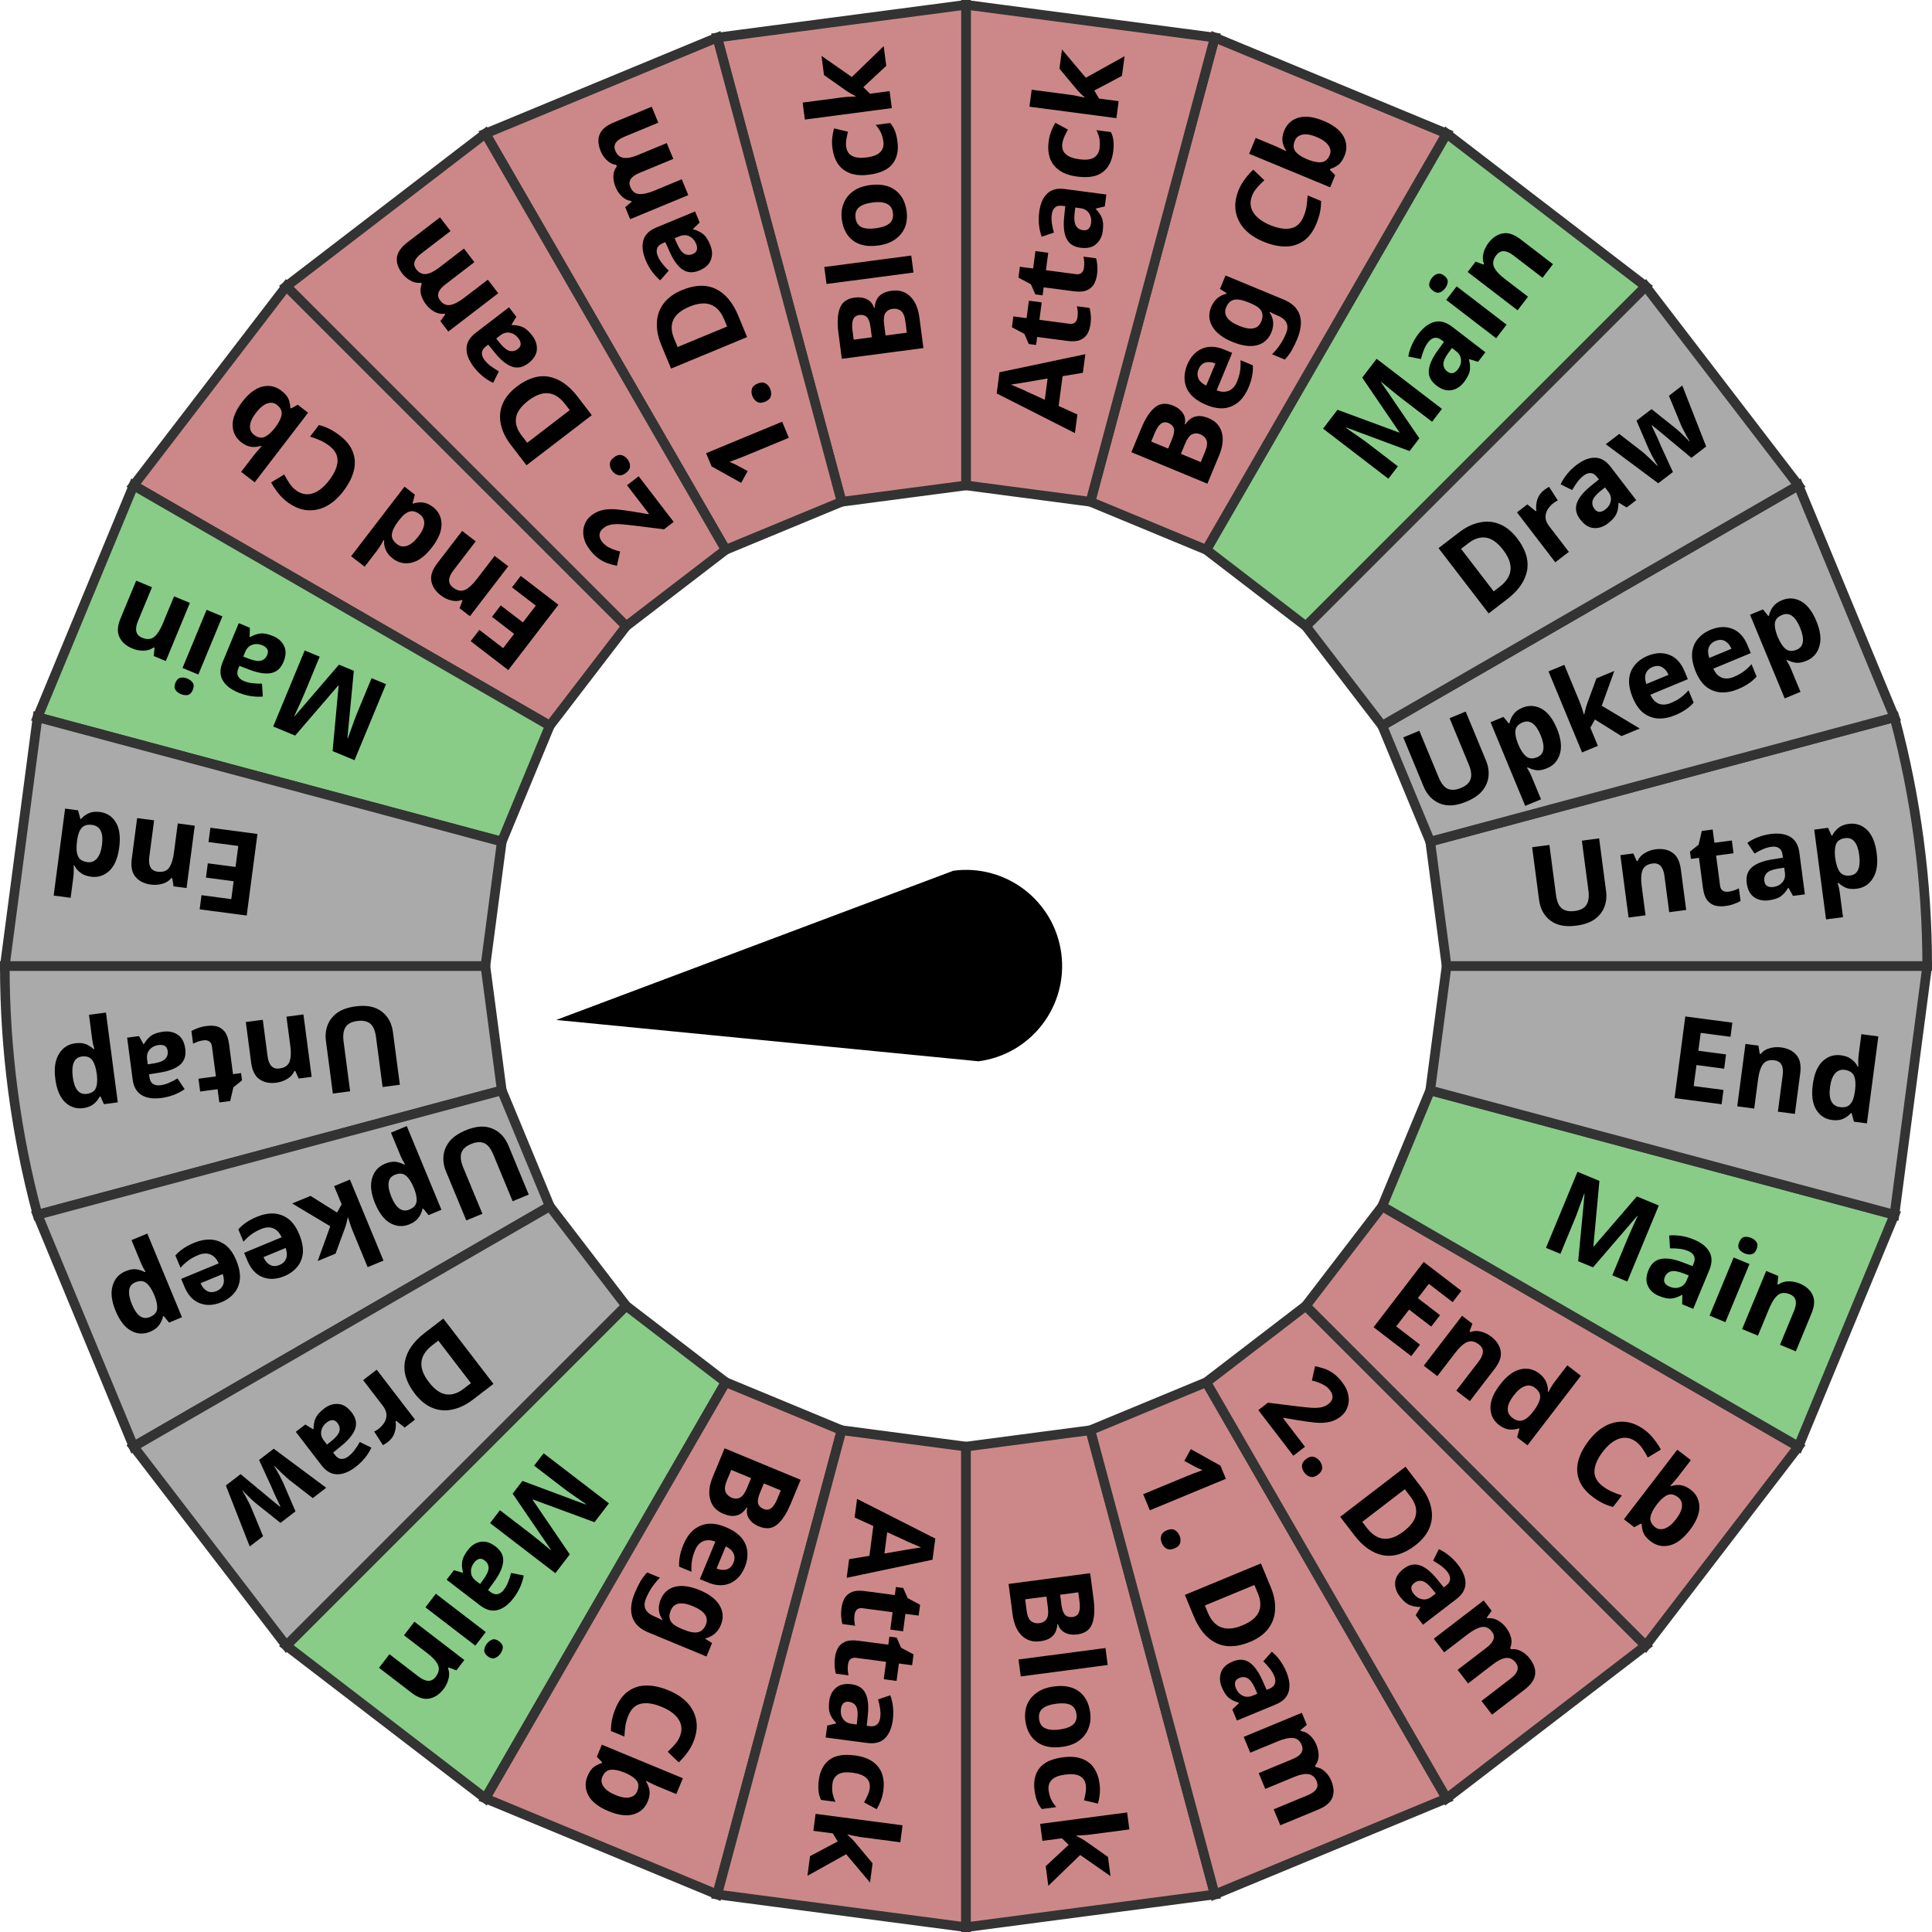
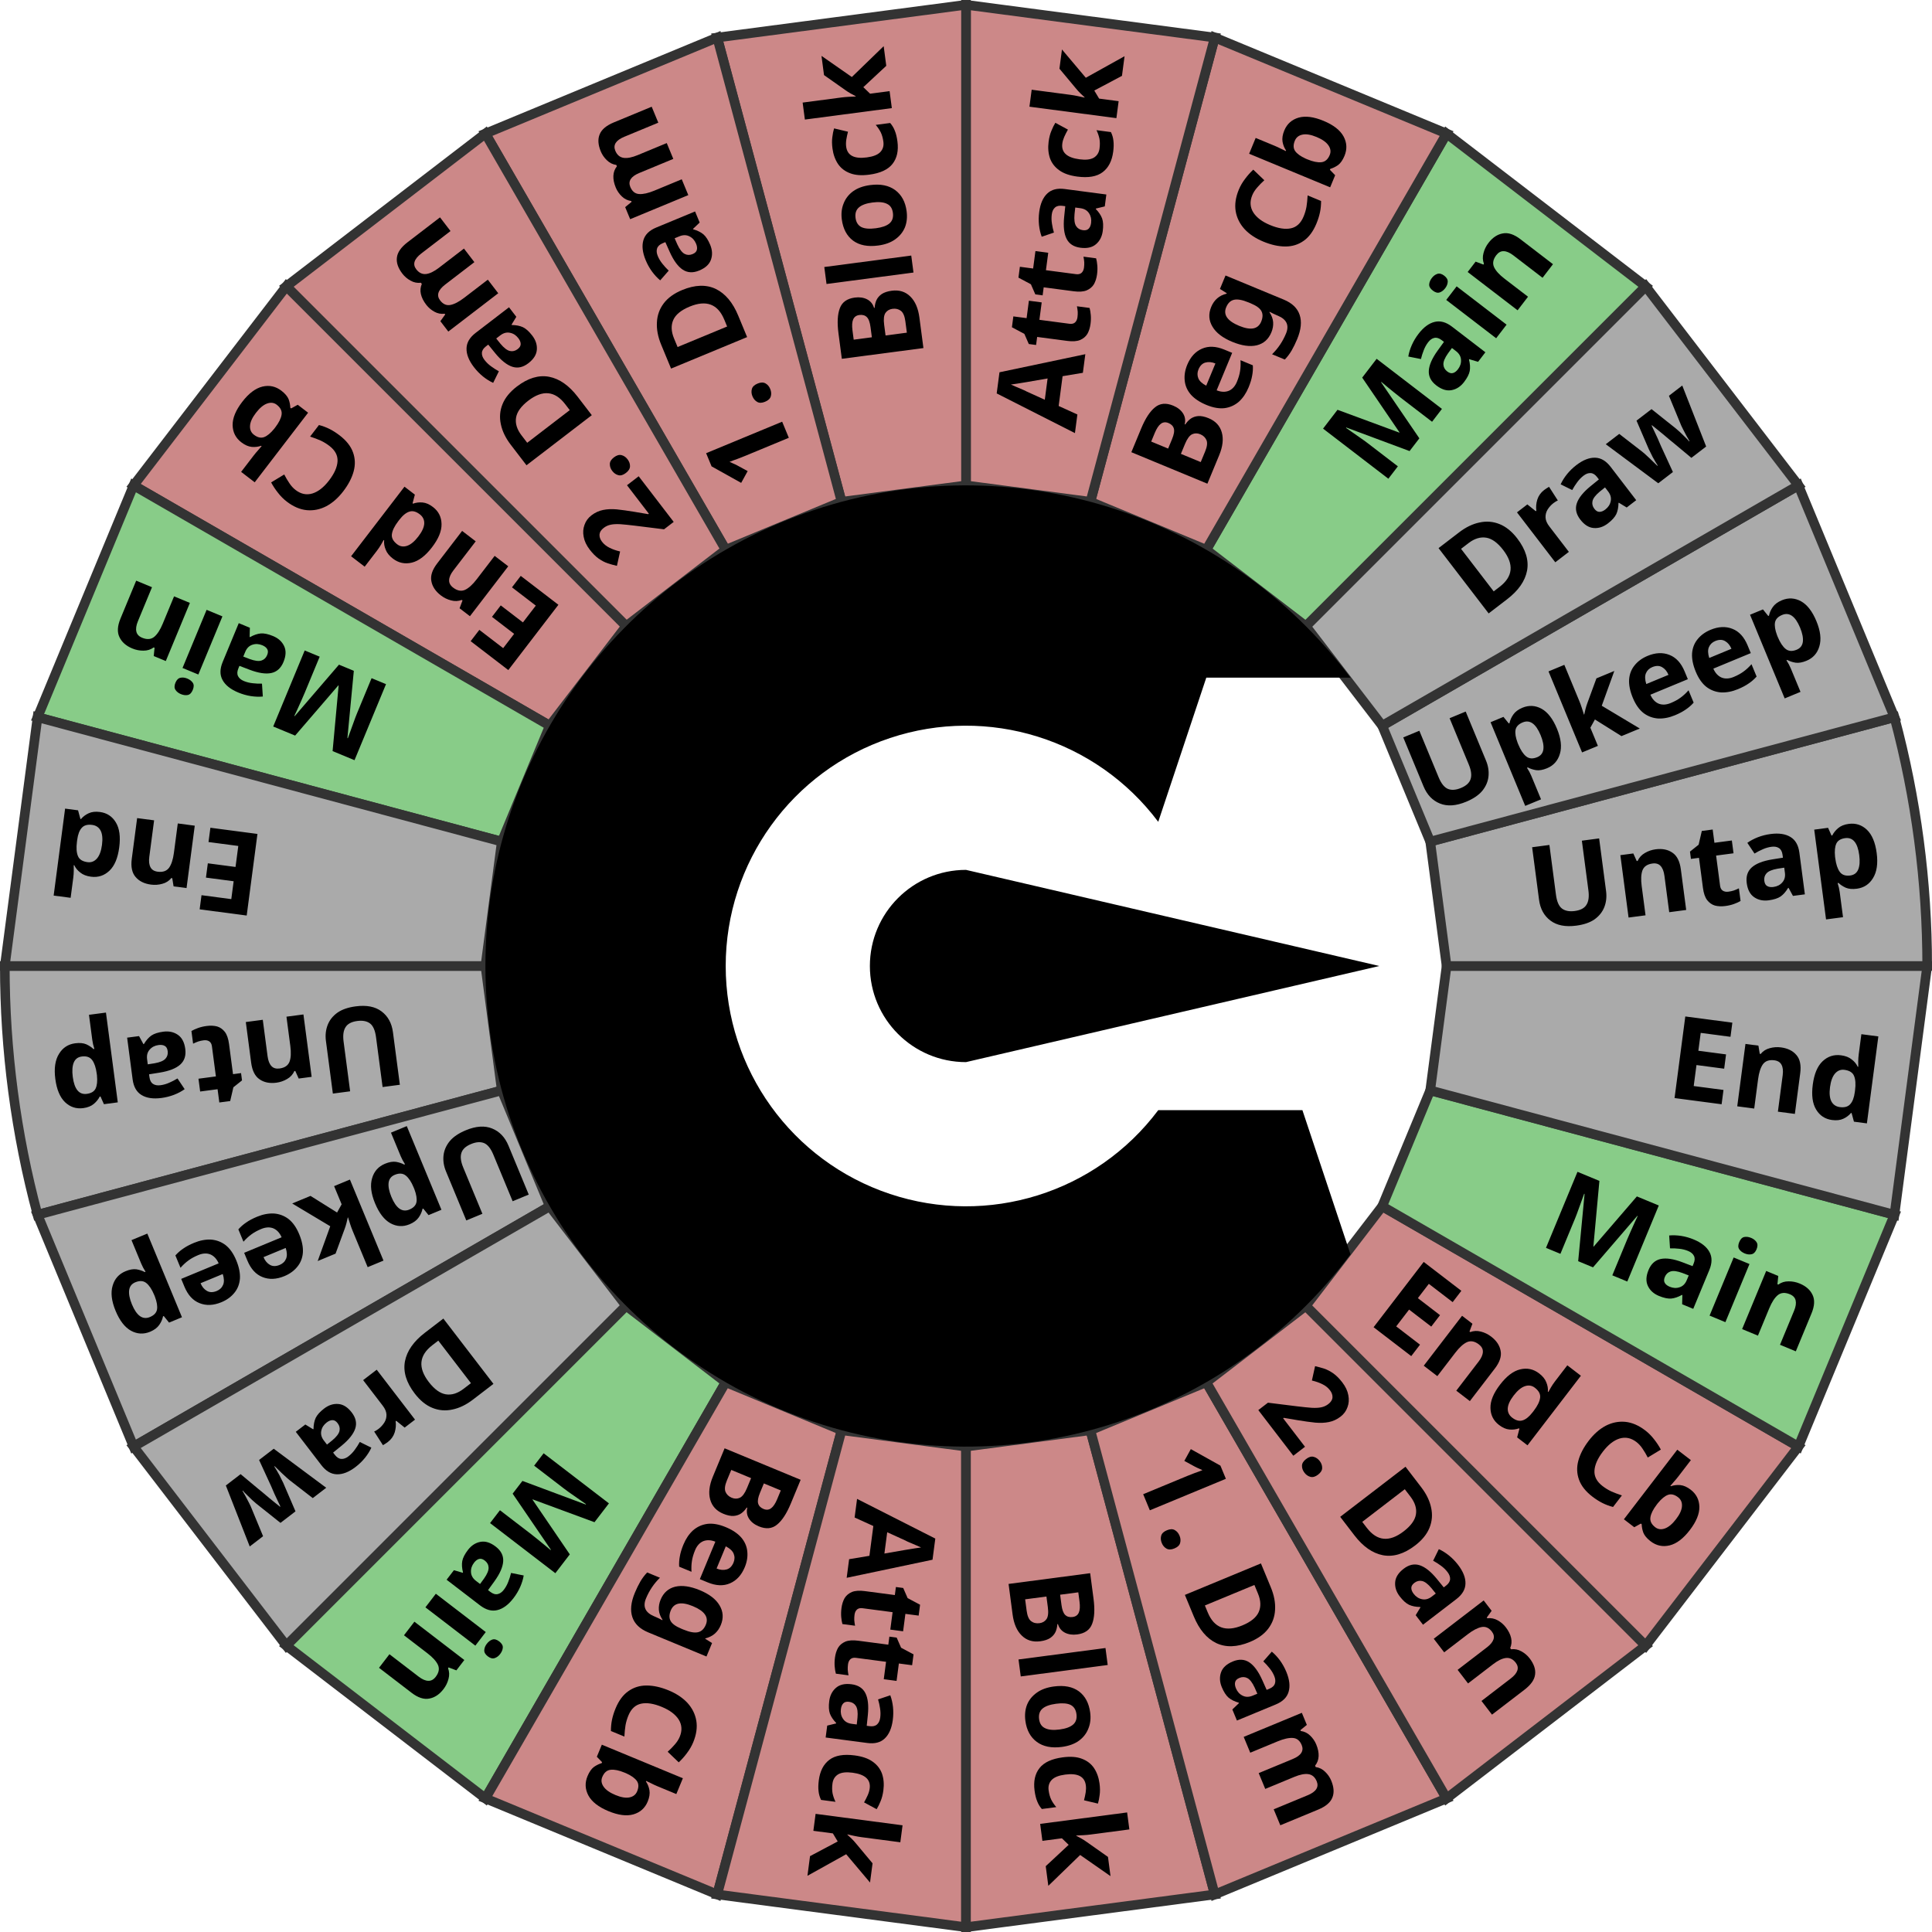
<svg xmlns="http://www.w3.org/2000/svg" version="1.1" width="201" height="201" viewBox="-100.5 -100.5 201 201">
  <style>
  .segment {
    fill: #aaa;
    stroke: #333;
    stroke-width: 1;
  }
  .label {
    font: bold 9pt sans-serif;
  }
  .main {
    fill: #8c8;
  }
  .combat {
    fill: #c88;
  }
  #indicator{
    transition: transform 0.7s ease-out;
  }
</style>
-   <path d="M0,10 A10 10 0 0 1 0,-10 L43 0Z" id="indicator" style="transform: rotate(172.5deg);" />
  <g transform="rotate(165)">
    <path d="M100,0 A100 100 0 0 1 96.593,25.882 L48.296,12.941 50,0Z" class="segment" />
    <text x="96" y="4" text-anchor="end" transform="rotate(7.5)" class="label">Untap</text>
  </g>
  <g transform="rotate(150)">
    <path d="M100,0 L96.593,25.882 48.296,12.941 50,0Z" class="segment" />
    <text x="96" y="4" text-anchor="end" transform="rotate(7.5)" class="label">Upkeep</text>
  </g>
  <g transform="rotate(135)">
    <path d="M100,0 L96.593,25.882 48.296,12.941 50,0Z" class="segment" />
    <text x="96" y="4" text-anchor="end" transform="rotate(7.5)" class="label">Draw</text>
  </g>
  <g transform="rotate(120)">
    <path d="M100,0 L96.593,25.882 48.296,12.941 50,0Z" class="segment main" />
    <text x="96" y="4" text-anchor="end" transform="rotate(7.5)" class="label">Main</text>
  </g>
  <g transform="rotate(105)">
    <path d="M100,0 L96.593,25.882 48.296,12.941 50,0Z" class="segment combat" />
    <text x="96" y="4" text-anchor="end" transform="rotate(7.5)" class="label">Beg Cb</text>
  </g>
  <g transform="rotate(90)">
    <path d="M100,0 L96.593,25.882 48.296,12.941 50,0Z" class="segment combat" />
    <text x="96" y="4" text-anchor="end" transform="rotate(7.5)" class="label">Attack</text>
  </g>
  <g transform="rotate(75)">
    <path d="M100,0 L96.593,25.882 48.296,12.941 50,0Z" class="segment combat" />
    <text x="96" y="4" text-anchor="end" transform="rotate(7.5)" class="label">Block</text>
  </g>
  <g transform="rotate(60)">
    <path d="M100,0 L96.593,25.882 48.296,12.941 50,0Z" class="segment combat" />
    <text x="96" y="4" text-anchor="end" transform="rotate(7.5)" class="label">1. Dam</text>
  </g>
  <g transform="rotate(45)">
    <path d="M100,0 L96.593,25.882 48.296,12.941 50,0Z" class="segment combat" />
    <text x="96" y="4" text-anchor="end" transform="rotate(7.5)" class="label">2. Dam</text>
  </g>
  <g transform="rotate(30)">
    <path d="M100,0 L96.593,25.882 48.296,12.941 50,0Z" class="segment combat" />
    <text x="96" y="4" text-anchor="end" transform="rotate(7.5)" class="label">End Cb</text>
  </g>
  <g transform="rotate(15)">
    <path d="M100,0 L96.593,25.882 48.296,12.941 50,0Z" class="segment main" />
    <text x="96" y="4" text-anchor="end" transform="rotate(7.5)" class="label">Main</text>
  </g>
  <g transform="rotate(0)">
    <path d="M100,0 L96.593,25.882 48.296,12.941 50,0Z" class="segment" />
    <text x="96" y="4" text-anchor="end" transform="rotate(7.5)" class="label">End</text>
  </g>
  <g transform="rotate(345)">
    <path d="M100,0 A100 100 0 0 1 96.593,25.882 L48.296,12.941 50,0Z" class="segment" />
    <text x="96" y="4" text-anchor="end" transform="rotate(7.5)" class="label">Untap</text>
  </g>
  <g transform="rotate(330)">
    <path d="M100,0 L96.593,25.882 48.296,12.941 50,0Z" class="segment" />
    <text x="96" y="4" text-anchor="end" transform="rotate(7.5)" class="label">Upkeep</text>
  </g>
  <g transform="rotate(315)">
    <path d="M100,0 L96.593,25.882 48.296,12.941 50,0Z" class="segment" />
    <text x="96" y="4" text-anchor="end" transform="rotate(7.5)" class="label">Draw</text>
  </g>
  <g transform="rotate(300)">
    <path d="M100,0 L96.593,25.882 48.296,12.941 50,0Z" class="segment main" />
    <text x="96" y="4" text-anchor="end" transform="rotate(7.5)" class="label">Main</text>
  </g>
  <g transform="rotate(285)">
    <path d="M100,0 L96.593,25.882 48.296,12.941 50,0Z" class="segment combat" />
    <text x="96" y="4" text-anchor="end" transform="rotate(7.5)" class="label">Beg Cb</text>
  </g>
  <g transform="rotate(270)">
    <path d="M100,0 L96.593,25.882 48.296,12.941 50,0Z" class="segment combat" />
    <text x="96" y="4" text-anchor="end" transform="rotate(7.5)" class="label">Attack</text>
  </g>
  <g transform="rotate(255)">
    <path d="M100,0 L96.593,25.882 48.296,12.941 50,0Z" class="segment combat" />
    <text x="96" y="4" text-anchor="end" transform="rotate(7.5)" class="label">Block</text>
  </g>
  <g transform="rotate(240)">
    <path d="M100,0 L96.593,25.882 48.296,12.941 50,0Z" class="segment combat" />
    <text x="96" y="4" text-anchor="end" transform="rotate(7.5)" class="label">1. Dam</text>
  </g>
  <g transform="rotate(225)">
    <path d="M100,0 L96.593,25.882 48.296,12.941 50,0Z" class="segment combat" />
    <text x="96" y="4" text-anchor="end" transform="rotate(7.5)" class="label">2. Dam</text>
  </g>
  <g transform="rotate(210)">
    <path d="M100,0 L96.593,25.882 48.296,12.941 50,0Z" class="segment combat" />
    <text x="96" y="4" text-anchor="end" transform="rotate(7.5)" class="label">End Cb</text>
  </g>
  <g transform="rotate(195)">
    <path d="M100,0 L96.593,25.882 48.296,12.941 50,0Z" class="segment main" />
    <text x="96" y="4" text-anchor="end" transform="rotate(7.5)" class="label">Main</text>
  </g>
  <g transform="rotate(180)">
    <path d="M100,0 L96.593,25.882 48.296,12.941 50,0Z" class="segment" />
    <text x="96" y="4" text-anchor="end" transform="rotate(7.5)" class="label">End</text>
  </g>
+   <g id="indicator">
+     <path d="M0,10 A10 10 0 0 1 0,-10 L43 0Z" style="transform: rotate(0deg);" />
+     <path d="M40 30 A50 50 0 1 1 40 -30 L25 -30 20 -15 A25 25 0 1 0 20 15 L35 15Z" id="arrow" />
+   </g>
</svg>
